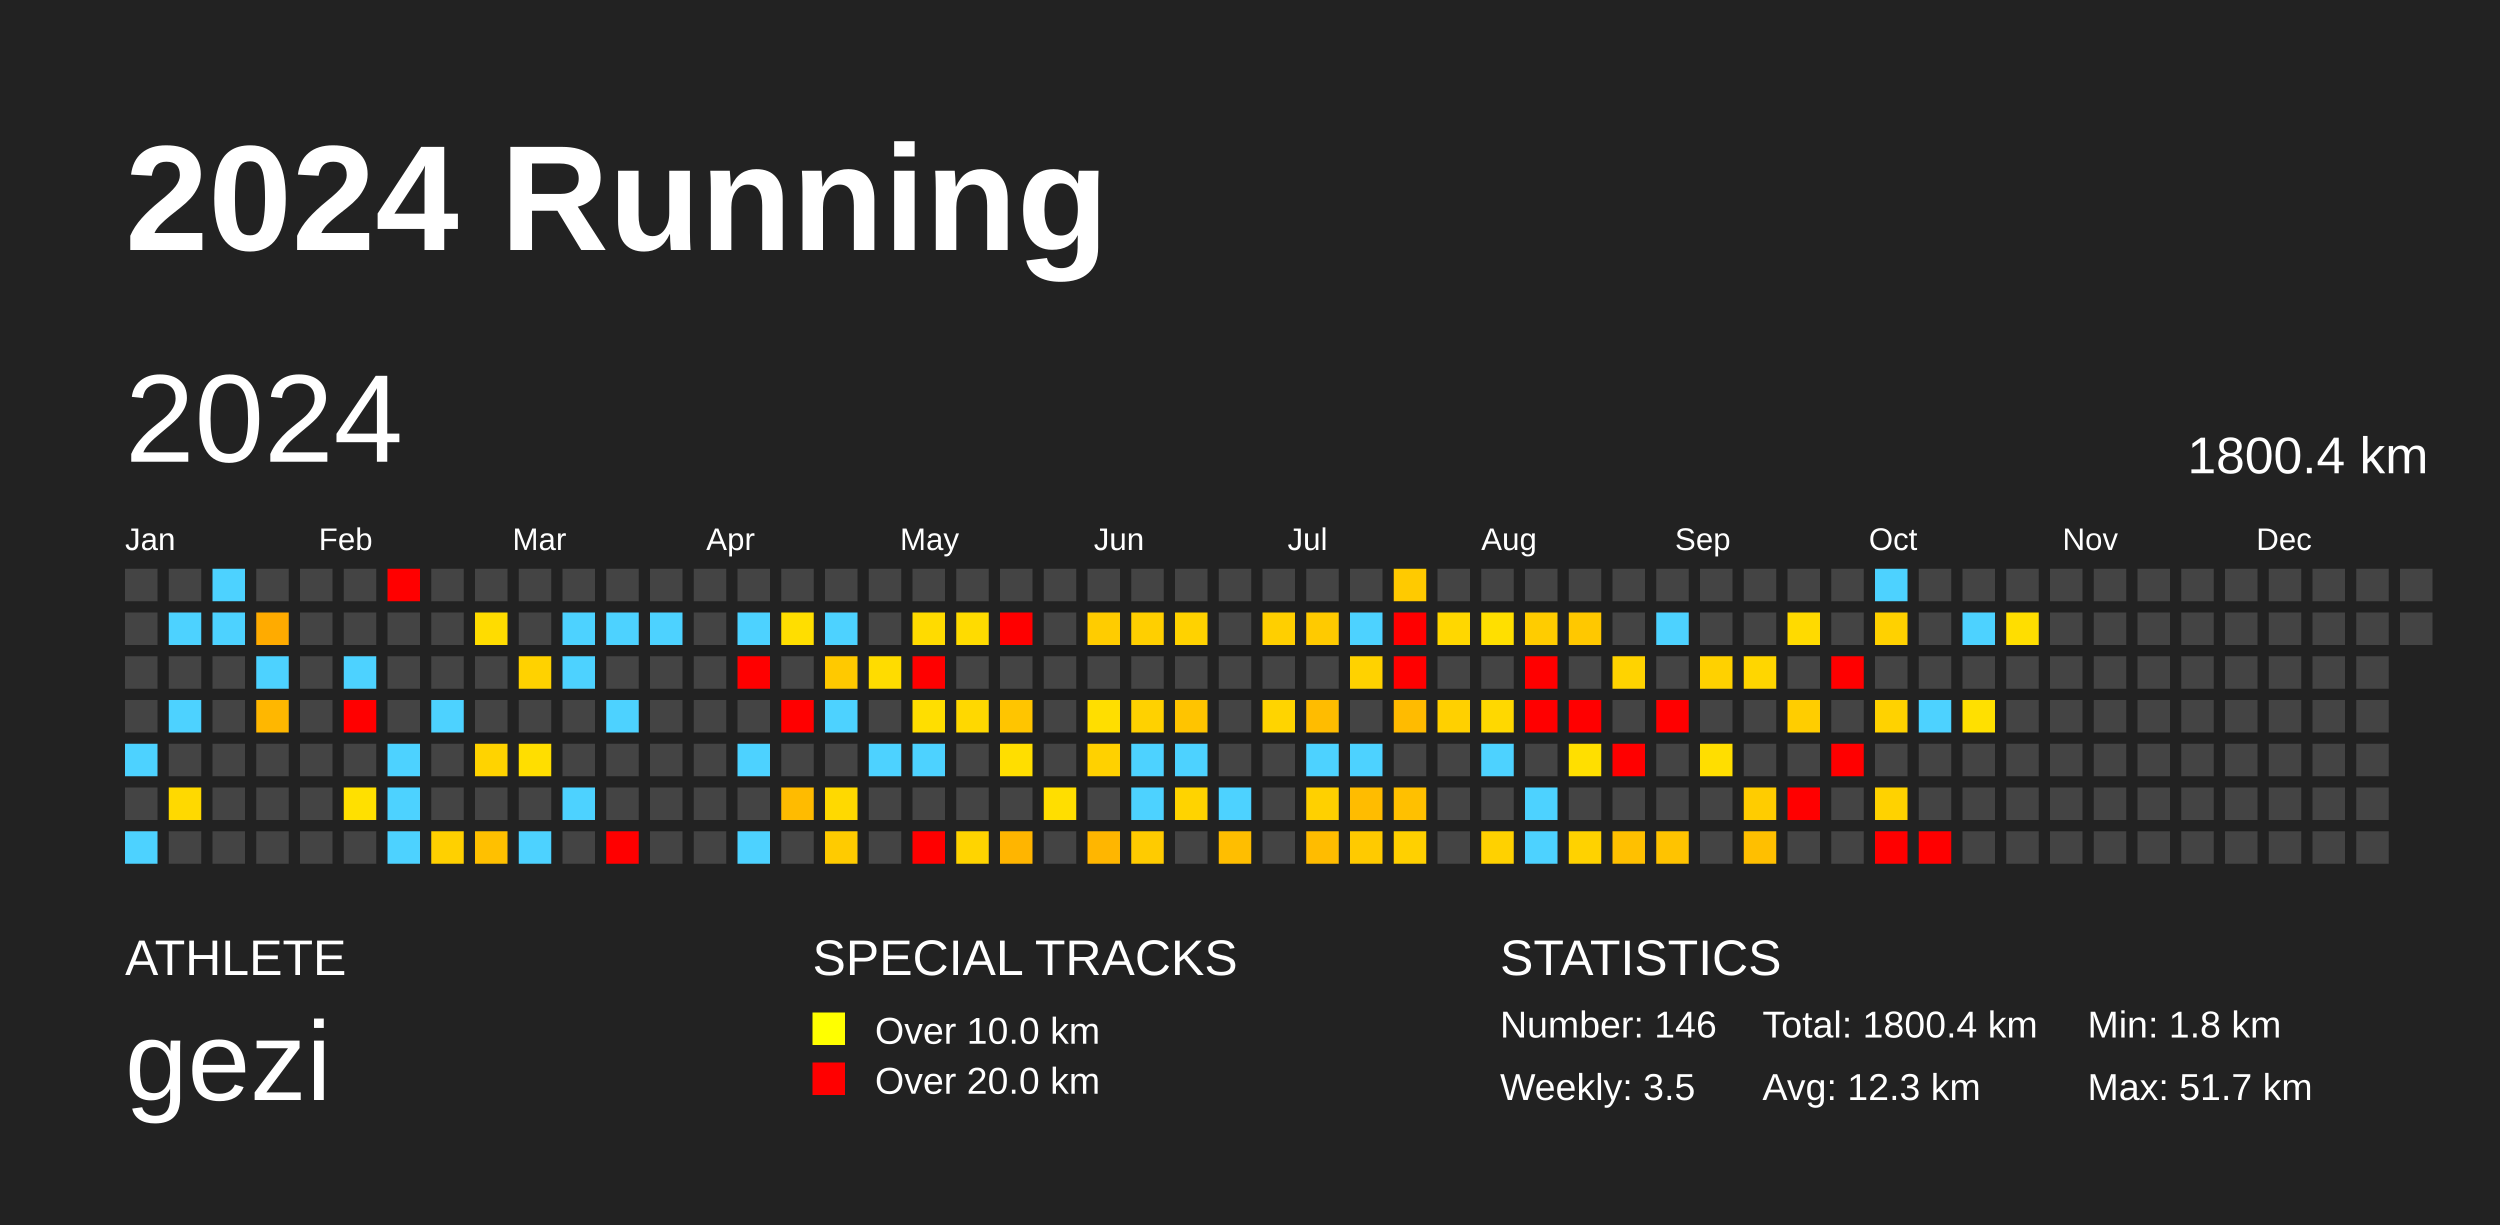
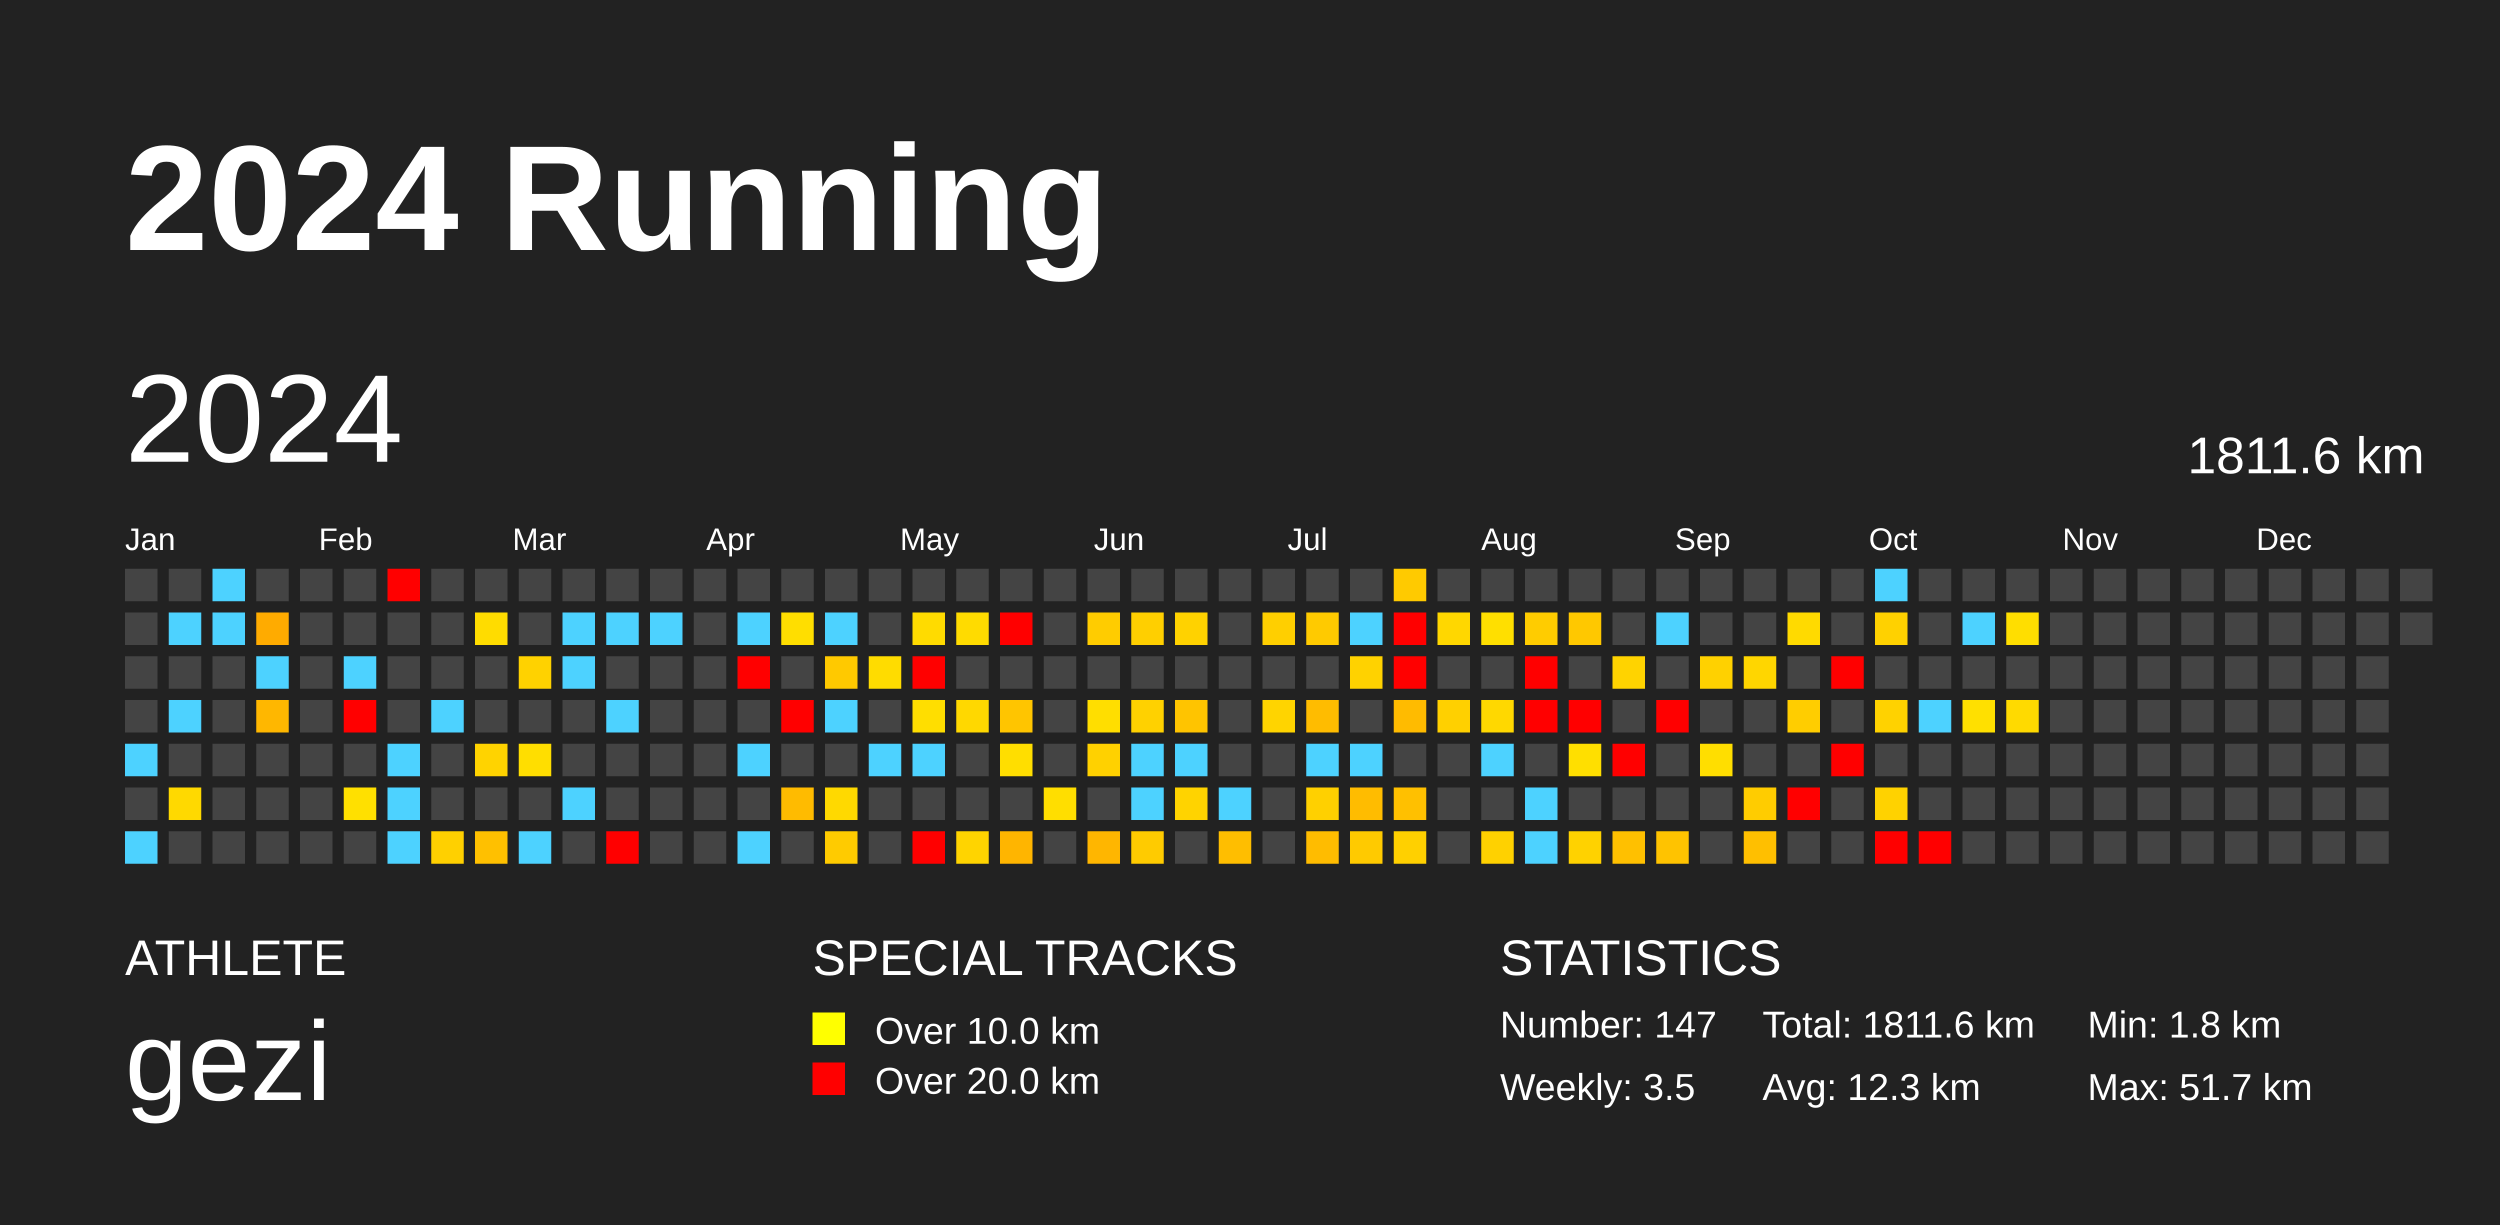
<svg xmlns="http://www.w3.org/2000/svg" baseProfile="full" height="98mm" version="1.1" viewBox="0,0,200,98" width="200mm">
  <defs />
  <rect fill="#222222" height="98" width="200" x="0" y="0" />
  <text fill="#FFFFFF" style="font-size:12px; font-family:Arial; font-weight:bold;" x="10" y="20">2024 Running</text>
  <text fill="#FFFFFF" style="font-size:4px; font-family:Arial" x="10" y="78">ATHLETE</text>
  <text fill="#FFFFFF" style="font-size:9px; font-family:Arial" x="10" y="88">gezi</text>
  <text fill="#FFFFFF" style="font-size:4px; font-family:Arial" x="65" y="78">SPECIAL TRACKS</text>
  <rect fill="yellow" height="2.6" width="2.6" x="65" y="81" />
  <text fill="#FFFFFF" style="font-size:3px; font-family:Arial" x="70" y="83.5">Over 10.0 km</text>
  <rect fill="red" height="2.6" width="2.6" x="65" y="85" />
  <text fill="#FFFFFF" style="font-size:3px; font-family:Arial" x="70" y="87.5">Over 20.0 km</text>
  <text fill="#FFFFFF" style="font-size:4px; font-family:Arial" x="120" y="78">STATISTICS</text>
-   <text fill="#FFFFFF" style="font-size:3px; font-family:Arial" x="120" y="83">Number: 146</text>
+   <text fill="#FFFFFF" style="font-size:3px; font-family:Arial" x="120" y="83">Number: 147</text>
  <text fill="#FFFFFF" style="font-size:3px; font-family:Arial" x="120" y="88">Weekly: 3.5</text>
-   <text fill="#FFFFFF" style="font-size:3px; font-family:Arial" x="141" y="83">Total: 1800.4 km</text>
+   <text fill="#FFFFFF" style="font-size:3px; font-family:Arial" x="141" y="83">Total: 1811.6 km</text>
  <text fill="#FFFFFF" style="font-size:3px; font-family:Arial" x="141" y="88">Avg: 12.3 km</text>
  <text fill="#FFFFFF" style="font-size:3px; font-family:Arial" x="167" y="83">Min: 1.8 km</text>
  <text fill="#FFFFFF" style="font-size:3px; font-family:Arial" x="167" y="88">Max: 51.7 km</text>
  <text dominant-baseline="hanging" fill="#FFFFFF" style="font-size:10.0px; font-family:Arial;" x="10" y="30">2024</text>
-   <text dominant-baseline="hanging" fill="#FFFFFF" style="font-size:4.125px; font-family:Arial;" x="175" y="35">1800.4 km</text>
+   <text dominant-baseline="hanging" fill="#FFFFFF" style="font-size:4.125px; font-family:Arial;" x="175" y="35">1811.6 km</text>
  <text fill="#FFFFFF" style="font-size:2.5px; font-family:Arial" x="10.0" y="44">Jan</text>
  <text fill="#FFFFFF" style="font-size:2.5px; font-family:Arial" x="25.5" y="44">Feb</text>
  <text fill="#FFFFFF" style="font-size:2.5px; font-family:Arial" x="41.0" y="44">Mar</text>
  <text fill="#FFFFFF" style="font-size:2.5px; font-family:Arial" x="56.5" y="44">Apr</text>
  <text fill="#FFFFFF" style="font-size:2.5px; font-family:Arial" x="72.0" y="44">May</text>
  <text fill="#FFFFFF" style="font-size:2.5px; font-family:Arial" x="87.5" y="44">Jun</text>
  <text fill="#FFFFFF" style="font-size:2.5px; font-family:Arial" x="103.0" y="44">Jul</text>
  <text fill="#FFFFFF" style="font-size:2.5px; font-family:Arial" x="118.5" y="44">Aug</text>
  <text fill="#FFFFFF" style="font-size:2.5px; font-family:Arial" x="134.0" y="44">Sep</text>
  <text fill="#FFFFFF" style="font-size:2.5px; font-family:Arial" x="149.5" y="44">Oct</text>
  <text fill="#FFFFFF" style="font-size:2.5px; font-family:Arial" x="165.0" y="44">Nov</text>
  <text fill="#FFFFFF" style="font-size:2.5px; font-family:Arial" x="180.5" y="44">Dec</text>
  <rect fill="#444444" height="2.6" width="2.6" x="10.0" y="45.5" />
  <rect fill="#444444" height="2.6" width="2.6" x="10.0" y="49.0" />
  <rect fill="#444444" height="2.6" width="2.6" x="10.0" y="52.5" />
  <rect fill="#444444" height="2.6" width="2.6" x="10.0" y="56.0" />
  <rect fill="#4dd2ff" height="2.6" width="2.6" x="10.0" y="59.5" />
  <rect fill="#444444" height="2.6" width="2.6" x="10.0" y="63.0" />
  <rect fill="#4dd2ff" height="2.6" width="2.6" x="10.0" y="66.5" />
  <rect fill="#444444" height="2.6" width="2.6" x="13.5" y="45.5" />
  <rect fill="#4dd2ff" height="2.6" width="2.6" x="13.5" y="49.0" />
  <rect fill="#444444" height="2.6" width="2.6" x="13.5" y="52.5" />
  <rect fill="#4dd2ff" height="2.6" width="2.6" x="13.5" y="56.0" />
  <rect fill="#444444" height="2.6" width="2.6" x="13.5" y="59.5" />
  <rect fill="#ffd900" height="2.6" width="2.6" x="13.5" y="63.0" />
  <rect fill="#444444" height="2.6" width="2.6" x="13.5" y="66.5" />
  <rect fill="#4dd2ff" height="2.6" width="2.6" x="17.0" y="45.5" />
  <rect fill="#4dd2ff" height="2.6" width="2.6" x="17.0" y="49.0" />
  <rect fill="#444444" height="2.6" width="2.6" x="17.0" y="52.5" />
  <rect fill="#444444" height="2.6" width="2.6" x="17.0" y="56.0" />
  <rect fill="#444444" height="2.6" width="2.6" x="17.0" y="59.5" />
  <rect fill="#444444" height="2.6" width="2.6" x="17.0" y="63.0" />
  <rect fill="#444444" height="2.6" width="2.6" x="17.0" y="66.5" />
  <rect fill="#444444" height="2.6" width="2.6" x="20.5" y="45.5" />
  <rect fill="#ffab00" height="2.6" width="2.6" x="20.5" y="49.0" />
  <rect fill="#4dd2ff" height="2.6" width="2.6" x="20.5" y="52.5" />
  <rect fill="#ffb700" height="2.6" width="2.6" x="20.5" y="56.0" />
  <rect fill="#444444" height="2.6" width="2.6" x="20.5" y="59.5" />
  <rect fill="#444444" height="2.6" width="2.6" x="20.5" y="63.0" />
  <rect fill="#444444" height="2.6" width="2.6" x="20.5" y="66.5" />
  <rect fill="#444444" height="2.6" width="2.6" x="24.0" y="45.5" />
  <rect fill="#444444" height="2.6" width="2.6" x="24.0" y="49.0" />
  <rect fill="#444444" height="2.6" width="2.6" x="24.0" y="52.5" />
  <rect fill="#444444" height="2.6" width="2.6" x="24.0" y="56.0" />
  <rect fill="#444444" height="2.6" width="2.6" x="24.0" y="59.5" />
  <rect fill="#444444" height="2.6" width="2.6" x="24.0" y="63.0" />
  <rect fill="#444444" height="2.6" width="2.6" x="24.0" y="66.5" />
  <rect fill="#444444" height="2.6" width="2.6" x="27.5" y="45.5" />
  <rect fill="#444444" height="2.6" width="2.6" x="27.5" y="49.0" />
  <rect fill="#4dd2ff" height="2.6" width="2.6" x="27.5" y="52.5" />
  <rect fill="red" height="2.6" width="2.6" x="27.5" y="56.0" />
  <rect fill="#444444" height="2.6" width="2.6" x="27.5" y="59.5" />
  <rect fill="#ffe000" height="2.6" width="2.6" x="27.5" y="63.0" />
  <rect fill="#444444" height="2.6" width="2.6" x="27.5" y="66.5" />
  <rect fill="red" height="2.6" width="2.6" x="31.0" y="45.5" />
  <rect fill="#444444" height="2.6" width="2.6" x="31.0" y="49.0" />
  <rect fill="#444444" height="2.6" width="2.6" x="31.0" y="52.5" />
  <rect fill="#444444" height="2.6" width="2.6" x="31.0" y="56.0" />
  <rect fill="#4dd2ff" height="2.6" width="2.6" x="31.0" y="59.5" />
  <rect fill="#4dd2ff" height="2.6" width="2.6" x="31.0" y="63.0" />
  <rect fill="#4dd2ff" height="2.6" width="2.6" x="31.0" y="66.5" />
  <rect fill="#444444" height="2.6" width="2.6" x="34.5" y="45.5" />
  <rect fill="#444444" height="2.6" width="2.6" x="34.5" y="49.0" />
  <rect fill="#444444" height="2.6" width="2.6" x="34.5" y="52.5" />
  <rect fill="#4dd2ff" height="2.6" width="2.6" x="34.5" y="56.0" />
  <rect fill="#444444" height="2.6" width="2.6" x="34.5" y="59.5" />
  <rect fill="#444444" height="2.6" width="2.6" x="34.5" y="63.0" />
  <rect fill="#ffd000" height="2.6" width="2.6" x="34.5" y="66.5" />
  <rect fill="#444444" height="2.6" width="2.6" x="38.0" y="45.5" />
  <rect fill="#ffdc00" height="2.6" width="2.6" x="38.0" y="49.0" />
  <rect fill="#444444" height="2.6" width="2.6" x="38.0" y="52.5" />
  <rect fill="#444444" height="2.6" width="2.6" x="38.0" y="56.0" />
  <rect fill="#ffd300" height="2.6" width="2.6" x="38.0" y="59.5" />
  <rect fill="#444444" height="2.6" width="2.6" x="38.0" y="63.0" />
  <rect fill="#ffc000" height="2.6" width="2.6" x="38.0" y="66.5" />
  <rect fill="#444444" height="2.6" width="2.6" x="41.5" y="45.5" />
  <rect fill="#444444" height="2.6" width="2.6" x="41.5" y="49.0" />
  <rect fill="#ffd200" height="2.6" width="2.6" x="41.5" y="52.5" />
  <rect fill="#444444" height="2.6" width="2.6" x="41.5" y="56.0" />
  <rect fill="#ffde00" height="2.6" width="2.6" x="41.5" y="59.5" />
  <rect fill="#444444" height="2.6" width="2.6" x="41.5" y="63.0" />
  <rect fill="#4dd2ff" height="2.6" width="2.6" x="41.5" y="66.5" />
  <rect fill="#444444" height="2.6" width="2.6" x="45.0" y="45.5" />
  <rect fill="#4dd2ff" height="2.6" width="2.6" x="45.0" y="49.0" />
  <rect fill="#4dd2ff" height="2.6" width="2.6" x="45.0" y="52.5" />
  <rect fill="#444444" height="2.6" width="2.6" x="45.0" y="56.0" />
  <rect fill="#444444" height="2.6" width="2.6" x="45.0" y="59.5" />
  <rect fill="#4dd2ff" height="2.6" width="2.6" x="45.0" y="63.0" />
  <rect fill="#444444" height="2.6" width="2.6" x="45.0" y="66.5" />
  <rect fill="#444444" height="2.6" width="2.6" x="48.5" y="45.5" />
  <rect fill="#4dd2ff" height="2.6" width="2.6" x="48.5" y="49.0" />
  <rect fill="#444444" height="2.6" width="2.6" x="48.5" y="52.5" />
  <rect fill="#4dd2ff" height="2.6" width="2.6" x="48.5" y="56.0" />
  <rect fill="#444444" height="2.6" width="2.6" x="48.5" y="59.5" />
  <rect fill="#444444" height="2.6" width="2.6" x="48.5" y="63.0" />
  <rect fill="red" height="2.6" width="2.6" x="48.5" y="66.5" />
  <rect fill="#444444" height="2.6" width="2.6" x="52.0" y="45.5" />
  <rect fill="#4dd2ff" height="2.6" width="2.6" x="52.0" y="49.0" />
  <rect fill="#444444" height="2.6" width="2.6" x="52.0" y="52.5" />
  <rect fill="#444444" height="2.6" width="2.6" x="52.0" y="56.0" />
  <rect fill="#444444" height="2.6" width="2.6" x="52.0" y="59.5" />
  <rect fill="#444444" height="2.6" width="2.6" x="52.0" y="63.0" />
  <rect fill="#444444" height="2.6" width="2.6" x="52.0" y="66.5" />
  <rect fill="#444444" height="2.6" width="2.6" x="55.5" y="45.5" />
  <rect fill="#444444" height="2.6" width="2.6" x="55.5" y="49.0" />
  <rect fill="#444444" height="2.6" width="2.6" x="55.5" y="52.5" />
  <rect fill="#444444" height="2.6" width="2.6" x="55.5" y="56.0" />
  <rect fill="#444444" height="2.6" width="2.6" x="55.5" y="59.5" />
  <rect fill="#444444" height="2.6" width="2.6" x="55.5" y="63.0" />
  <rect fill="#444444" height="2.6" width="2.6" x="55.5" y="66.5" />
  <rect fill="#444444" height="2.6" width="2.6" x="59.0" y="45.5" />
  <rect fill="#4dd2ff" height="2.6" width="2.6" x="59.0" y="49.0" />
  <rect fill="red" height="2.6" width="2.6" x="59.0" y="52.5" />
  <rect fill="#444444" height="2.6" width="2.6" x="59.0" y="56.0" />
  <rect fill="#4dd2ff" height="2.6" width="2.6" x="59.0" y="59.5" />
  <rect fill="#444444" height="2.6" width="2.6" x="59.0" y="63.0" />
  <rect fill="#4dd2ff" height="2.6" width="2.6" x="59.0" y="66.5" />
  <rect fill="#444444" height="2.6" width="2.6" x="62.5" y="45.5" />
  <rect fill="#ffde00" height="2.6" width="2.6" x="62.5" y="49.0" />
  <rect fill="#444444" height="2.6" width="2.6" x="62.5" y="52.5" />
  <rect fill="red" height="2.6" width="2.6" x="62.5" y="56.0" />
  <rect fill="#444444" height="2.6" width="2.6" x="62.5" y="59.5" />
  <rect fill="#ffbb00" height="2.6" width="2.6" x="62.5" y="63.0" />
  <rect fill="#444444" height="2.6" width="2.6" x="62.5" y="66.5" />
  <rect fill="#444444" height="2.6" width="2.6" x="66.0" y="45.5" />
  <rect fill="#4dd2ff" height="2.6" width="2.6" x="66.0" y="49.0" />
  <rect fill="#ffc900" height="2.6" width="2.6" x="66.0" y="52.5" />
  <rect fill="#4dd2ff" height="2.6" width="2.6" x="66.0" y="56.0" />
  <rect fill="#444444" height="2.6" width="2.6" x="66.0" y="59.5" />
  <rect fill="#ffd900" height="2.6" width="2.6" x="66.0" y="63.0" />
  <rect fill="#ffcb00" height="2.6" width="2.6" x="66.0" y="66.5" />
  <rect fill="#444444" height="2.6" width="2.6" x="69.5" y="45.5" />
  <rect fill="#444444" height="2.6" width="2.6" x="69.5" y="49.0" />
  <rect fill="#ffdc00" height="2.6" width="2.6" x="69.5" y="52.5" />
  <rect fill="#444444" height="2.6" width="2.6" x="69.5" y="56.0" />
  <rect fill="#4dd2ff" height="2.6" width="2.6" x="69.5" y="59.5" />
  <rect fill="#444444" height="2.6" width="2.6" x="69.5" y="63.0" />
  <rect fill="#444444" height="2.6" width="2.6" x="69.5" y="66.5" />
  <rect fill="#444444" height="2.6" width="2.6" x="73.0" y="45.5" />
  <rect fill="#ffdb00" height="2.6" width="2.6" x="73.0" y="49.0" />
  <rect fill="red" height="2.6" width="2.6" x="73.0" y="52.5" />
  <rect fill="#ffde00" height="2.6" width="2.6" x="73.0" y="56.0" />
  <rect fill="#4dd2ff" height="2.6" width="2.6" x="73.0" y="59.5" />
  <rect fill="#444444" height="2.6" width="2.6" x="73.0" y="63.0" />
  <rect fill="red" height="2.6" width="2.6" x="73.0" y="66.5" />
  <rect fill="#444444" height="2.6" width="2.6" x="76.5" y="45.5" />
  <rect fill="#ffdb00" height="2.6" width="2.6" x="76.5" y="49.0" />
  <rect fill="#444444" height="2.6" width="2.6" x="76.5" y="52.5" />
  <rect fill="#ffd800" height="2.6" width="2.6" x="76.5" y="56.0" />
  <rect fill="#444444" height="2.6" width="2.6" x="76.5" y="59.5" />
  <rect fill="#444444" height="2.6" width="2.6" x="76.5" y="63.0" />
  <rect fill="#ffd400" height="2.6" width="2.6" x="76.5" y="66.5" />
  <rect fill="#444444" height="2.6" width="2.6" x="80.0" y="45.5" />
  <rect fill="red" height="2.6" width="2.6" x="80.0" y="49.0" />
  <rect fill="#444444" height="2.6" width="2.6" x="80.0" y="52.5" />
  <rect fill="#ffc500" height="2.6" width="2.6" x="80.0" y="56.0" />
  <rect fill="#ffde00" height="2.6" width="2.6" x="80.0" y="59.5" />
  <rect fill="#444444" height="2.6" width="2.6" x="80.0" y="63.0" />
  <rect fill="#ffb500" height="2.6" width="2.6" x="80.0" y="66.5" />
  <rect fill="#444444" height="2.6" width="2.6" x="83.5" y="45.5" />
  <rect fill="#444444" height="2.6" width="2.6" x="83.5" y="49.0" />
  <rect fill="#444444" height="2.6" width="2.6" x="83.5" y="52.5" />
  <rect fill="#444444" height="2.6" width="2.6" x="83.5" y="56.0" />
  <rect fill="#444444" height="2.6" width="2.6" x="83.5" y="59.5" />
  <rect fill="#ffde00" height="2.6" width="2.6" x="83.5" y="63.0" />
  <rect fill="#444444" height="2.6" width="2.6" x="83.5" y="66.5" />
  <rect fill="#444444" height="2.6" width="2.6" x="87.0" y="45.5" />
  <rect fill="#ffcc00" height="2.6" width="2.6" x="87.0" y="49.0" />
  <rect fill="#444444" height="2.6" width="2.6" x="87.0" y="52.5" />
  <rect fill="#ffde00" height="2.6" width="2.6" x="87.0" y="56.0" />
  <rect fill="#ffd100" height="2.6" width="2.6" x="87.0" y="59.5" />
  <rect fill="#444444" height="2.6" width="2.6" x="87.0" y="63.0" />
  <rect fill="#ffb600" height="2.6" width="2.6" x="87.0" y="66.5" />
  <rect fill="#444444" height="2.6" width="2.6" x="90.5" y="45.5" />
  <rect fill="#ffcf00" height="2.6" width="2.6" x="90.5" y="49.0" />
  <rect fill="#444444" height="2.6" width="2.6" x="90.5" y="52.5" />
  <rect fill="#ffd100" height="2.6" width="2.6" x="90.5" y="56.0" />
  <rect fill="#4dd2ff" height="2.6" width="2.6" x="90.5" y="59.5" />
  <rect fill="#4dd2ff" height="2.6" width="2.6" x="90.5" y="63.0" />
  <rect fill="#ffcb00" height="2.6" width="2.6" x="90.5" y="66.5" />
  <rect fill="#444444" height="2.6" width="2.6" x="94.0" y="45.5" />
  <rect fill="#ffd200" height="2.6" width="2.6" x="94.0" y="49.0" />
  <rect fill="#444444" height="2.6" width="2.6" x="94.0" y="52.5" />
  <rect fill="#ffc400" height="2.6" width="2.6" x="94.0" y="56.0" />
  <rect fill="#4dd2ff" height="2.6" width="2.6" x="94.0" y="59.5" />
  <rect fill="#ffd300" height="2.6" width="2.6" x="94.0" y="63.0" />
  <rect fill="#444444" height="2.6" width="2.6" x="94.0" y="66.5" />
  <rect fill="#444444" height="2.6" width="2.6" x="97.5" y="45.5" />
  <rect fill="#444444" height="2.6" width="2.6" x="97.5" y="49.0" />
  <rect fill="#444444" height="2.6" width="2.6" x="97.5" y="52.5" />
  <rect fill="#444444" height="2.6" width="2.6" x="97.5" y="56.0" />
  <rect fill="#444444" height="2.6" width="2.6" x="97.5" y="59.5" />
  <rect fill="#4dd2ff" height="2.6" width="2.6" x="97.5" y="63.0" />
  <rect fill="#ffbe00" height="2.6" width="2.6" x="97.5" y="66.5" />
  <rect fill="#444444" height="2.6" width="2.6" x="101.0" y="45.5" />
  <rect fill="#ffcf00" height="2.6" width="2.6" x="101.0" y="49.0" />
  <rect fill="#444444" height="2.6" width="2.6" x="101.0" y="52.5" />
  <rect fill="#ffd400" height="2.6" width="2.6" x="101.0" y="56.0" />
  <rect fill="#444444" height="2.6" width="2.6" x="101.0" y="59.5" />
  <rect fill="#444444" height="2.6" width="2.6" x="101.0" y="63.0" />
  <rect fill="#444444" height="2.6" width="2.6" x="101.0" y="66.5" />
  <rect fill="#444444" height="2.6" width="2.6" x="104.5" y="45.5" />
  <rect fill="#ffca00" height="2.6" width="2.6" x="104.5" y="49.0" />
  <rect fill="#444444" height="2.6" width="2.6" x="104.5" y="52.5" />
  <rect fill="#ffbc00" height="2.6" width="2.6" x="104.5" y="56.0" />
  <rect fill="#4dd2ff" height="2.6" width="2.6" x="104.5" y="59.5" />
  <rect fill="#ffd000" height="2.6" width="2.6" x="104.5" y="63.0" />
  <rect fill="#ffbc00" height="2.6" width="2.6" x="104.5" y="66.5" />
  <rect fill="#444444" height="2.6" width="2.6" x="108.0" y="45.5" />
  <rect fill="#4dd2ff" height="2.6" width="2.6" x="108.0" y="49.0" />
  <rect fill="#ffd200" height="2.6" width="2.6" x="108.0" y="52.5" />
  <rect fill="#444444" height="2.6" width="2.6" x="108.0" y="56.0" />
  <rect fill="#4dd2ff" height="2.6" width="2.6" x="108.0" y="59.5" />
  <rect fill="#ffbc00" height="2.6" width="2.6" x="108.0" y="63.0" />
  <rect fill="#ffca00" height="2.6" width="2.6" x="108.0" y="66.5" />
  <rect fill="#ffca00" height="2.6" width="2.6" x="111.5" y="45.5" />
  <rect fill="red" height="2.6" width="2.6" x="111.5" y="49.0" />
  <rect fill="red" height="2.6" width="2.6" x="111.5" y="52.5" />
  <rect fill="#ffbb00" height="2.6" width="2.6" x="111.5" y="56.0" />
  <rect fill="#444444" height="2.6" width="2.6" x="111.5" y="59.5" />
  <rect fill="#ffc000" height="2.6" width="2.6" x="111.5" y="63.0" />
  <rect fill="#ffd000" height="2.6" width="2.6" x="111.5" y="66.5" />
  <rect fill="#444444" height="2.6" width="2.6" x="115.0" y="45.5" />
  <rect fill="#ffd700" height="2.6" width="2.6" x="115.0" y="49.0" />
  <rect fill="#444444" height="2.6" width="2.6" x="115.0" y="52.5" />
  <rect fill="#ffd000" height="2.6" width="2.6" x="115.0" y="56.0" />
  <rect fill="#444444" height="2.6" width="2.6" x="115.0" y="59.5" />
  <rect fill="#444444" height="2.6" width="2.6" x="115.0" y="63.0" />
  <rect fill="#444444" height="2.6" width="2.6" x="115.0" y="66.5" />
  <rect fill="#444444" height="2.6" width="2.6" x="118.5" y="45.5" />
  <rect fill="#ffdf00" height="2.6" width="2.6" x="118.5" y="49.0" />
  <rect fill="#444444" height="2.6" width="2.6" x="118.5" y="52.5" />
  <rect fill="#ffd800" height="2.6" width="2.6" x="118.5" y="56.0" />
  <rect fill="#4dd2ff" height="2.6" width="2.6" x="118.5" y="59.5" />
  <rect fill="#444444" height="2.6" width="2.6" x="118.5" y="63.0" />
  <rect fill="#ffd100" height="2.6" width="2.6" x="118.5" y="66.5" />
  <rect fill="#444444" height="2.6" width="2.6" x="122.0" y="45.5" />
  <rect fill="#ffcc00" height="2.6" width="2.6" x="122.0" y="49.0" />
  <rect fill="red" height="2.6" width="2.6" x="122.0" y="52.5" />
  <rect fill="red" height="2.6" width="2.6" x="122.0" y="56.0" />
  <rect fill="#444444" height="2.6" width="2.6" x="122.0" y="59.5" />
  <rect fill="#4dd2ff" height="2.6" width="2.6" x="122.0" y="63.0" />
  <rect fill="#4dd2ff" height="2.6" width="2.6" x="122.0" y="66.5" />
  <rect fill="#444444" height="2.6" width="2.6" x="125.5" y="45.5" />
  <rect fill="#ffc800" height="2.6" width="2.6" x="125.5" y="49.0" />
  <rect fill="#444444" height="2.6" width="2.6" x="125.5" y="52.5" />
  <rect fill="red" height="2.6" width="2.6" x="125.5" y="56.0" />
  <rect fill="#ffdf00" height="2.6" width="2.6" x="125.5" y="59.5" />
  <rect fill="#444444" height="2.6" width="2.6" x="125.5" y="63.0" />
  <rect fill="#ffd200" height="2.6" width="2.6" x="125.5" y="66.5" />
  <rect fill="#444444" height="2.6" width="2.6" x="129.0" y="45.5" />
  <rect fill="#444444" height="2.6" width="2.6" x="129.0" y="49.0" />
  <rect fill="#ffd300" height="2.6" width="2.6" x="129.0" y="52.5" />
  <rect fill="#444444" height="2.6" width="2.6" x="129.0" y="56.0" />
  <rect fill="red" height="2.6" width="2.6" x="129.0" y="59.5" />
  <rect fill="#444444" height="2.6" width="2.6" x="129.0" y="63.0" />
  <rect fill="#ffc000" height="2.6" width="2.6" x="129.0" y="66.5" />
  <rect fill="#444444" height="2.6" width="2.6" x="132.5" y="45.5" />
  <rect fill="#4dd2ff" height="2.6" width="2.6" x="132.5" y="49.0" />
  <rect fill="#444444" height="2.6" width="2.6" x="132.5" y="52.5" />
  <rect fill="red" height="2.6" width="2.6" x="132.5" y="56.0" />
  <rect fill="#444444" height="2.6" width="2.6" x="132.5" y="59.5" />
  <rect fill="#444444" height="2.6" width="2.6" x="132.5" y="63.0" />
  <rect fill="#ffc300" height="2.6" width="2.6" x="132.5" y="66.5" />
  <rect fill="#444444" height="2.6" width="2.6" x="136.0" y="45.5" />
  <rect fill="#444444" height="2.6" width="2.6" x="136.0" y="49.0" />
  <rect fill="#ffd100" height="2.6" width="2.6" x="136.0" y="52.5" />
  <rect fill="#444444" height="2.6" width="2.6" x="136.0" y="56.0" />
  <rect fill="#ffde00" height="2.6" width="2.6" x="136.0" y="59.5" />
  <rect fill="#444444" height="2.6" width="2.6" x="136.0" y="63.0" />
  <rect fill="#444444" height="2.6" width="2.6" x="136.0" y="66.5" />
  <rect fill="#444444" height="2.6" width="2.6" x="139.5" y="45.5" />
  <rect fill="#444444" height="2.6" width="2.6" x="139.5" y="49.0" />
  <rect fill="#ffd600" height="2.6" width="2.6" x="139.5" y="52.5" />
  <rect fill="#444444" height="2.6" width="2.6" x="139.5" y="56.0" />
  <rect fill="#444444" height="2.6" width="2.6" x="139.5" y="59.5" />
  <rect fill="#ffcc00" height="2.6" width="2.6" x="139.5" y="63.0" />
  <rect fill="#ffbf00" height="2.6" width="2.6" x="139.5" y="66.5" />
  <rect fill="#444444" height="2.6" width="2.6" x="143.0" y="45.5" />
  <rect fill="#ffda00" height="2.6" width="2.6" x="143.0" y="49.0" />
  <rect fill="#444444" height="2.6" width="2.6" x="143.0" y="52.5" />
  <rect fill="#ffcd00" height="2.6" width="2.6" x="143.0" y="56.0" />
  <rect fill="#444444" height="2.6" width="2.6" x="143.0" y="59.5" />
  <rect fill="red" height="2.6" width="2.6" x="143.0" y="63.0" />
  <rect fill="#444444" height="2.6" width="2.6" x="143.0" y="66.5" />
  <rect fill="#444444" height="2.6" width="2.6" x="146.5" y="45.5" />
  <rect fill="#444444" height="2.6" width="2.6" x="146.5" y="49.0" />
  <rect fill="red" height="2.6" width="2.6" x="146.5" y="52.5" />
  <rect fill="#444444" height="2.6" width="2.6" x="146.5" y="56.0" />
  <rect fill="red" height="2.6" width="2.6" x="146.5" y="59.5" />
  <rect fill="#444444" height="2.6" width="2.6" x="146.5" y="63.0" />
  <rect fill="#444444" height="2.6" width="2.6" x="146.5" y="66.5" />
  <rect fill="#4dd2ff" height="2.6" width="2.6" x="150.0" y="45.5" />
  <rect fill="#ffd100" height="2.6" width="2.6" x="150.0" y="49.0" />
  <rect fill="#444444" height="2.6" width="2.6" x="150.0" y="52.5" />
  <rect fill="#ffd200" height="2.6" width="2.6" x="150.0" y="56.0" />
  <rect fill="#444444" height="2.6" width="2.6" x="150.0" y="59.5" />
  <rect fill="#ffd200" height="2.6" width="2.6" x="150.0" y="63.0" />
  <rect fill="red" height="2.6" width="2.6" x="150.0" y="66.5" />
  <rect fill="#444444" height="2.6" width="2.6" x="153.5" y="45.5" />
  <rect fill="#444444" height="2.6" width="2.6" x="153.5" y="49.0" />
  <rect fill="#444444" height="2.6" width="2.6" x="153.5" y="52.5" />
  <rect fill="#4dd2ff" height="2.6" width="2.6" x="153.5" y="56.0" />
  <rect fill="#444444" height="2.6" width="2.6" x="153.5" y="59.5" />
  <rect fill="#444444" height="2.6" width="2.6" x="153.5" y="63.0" />
  <rect fill="red" height="2.6" width="2.6" x="153.5" y="66.5" />
  <rect fill="#444444" height="2.6" width="2.6" x="157.0" y="45.5" />
  <rect fill="#4dd2ff" height="2.6" width="2.6" x="157.0" y="49.0" />
  <rect fill="#444444" height="2.6" width="2.6" x="157.0" y="52.5" />
  <rect fill="#ffe000" height="2.6" width="2.6" x="157.0" y="56.0" />
  <rect fill="#444444" height="2.6" width="2.6" x="157.0" y="59.5" />
  <rect fill="#444444" height="2.6" width="2.6" x="157.0" y="63.0" />
  <rect fill="#444444" height="2.6" width="2.6" x="157.0" y="66.5" />
  <rect fill="#444444" height="2.6" width="2.6" x="160.5" y="45.5" />
  <rect fill="#ffde00" height="2.6" width="2.6" x="160.5" y="49.0" />
  <rect fill="#444444" height="2.6" width="2.6" x="160.5" y="52.5" />
-   <rect fill="#444444" height="2.6" width="2.6" x="160.5" y="56.0" />
+   <rect fill="#ffda00" height="2.6" width="2.6" x="160.5" y="56.0" />
  <rect fill="#444444" height="2.6" width="2.6" x="160.5" y="59.5" />
  <rect fill="#444444" height="2.6" width="2.6" x="160.5" y="63.0" />
  <rect fill="#444444" height="2.6" width="2.6" x="160.5" y="66.5" />
  <rect fill="#444444" height="2.6" width="2.6" x="164.0" y="45.5" />
  <rect fill="#444444" height="2.6" width="2.6" x="164.0" y="49.0" />
  <rect fill="#444444" height="2.6" width="2.6" x="164.0" y="52.5" />
  <rect fill="#444444" height="2.6" width="2.6" x="164.0" y="56.0" />
  <rect fill="#444444" height="2.6" width="2.6" x="164.0" y="59.5" />
  <rect fill="#444444" height="2.6" width="2.6" x="164.0" y="63.0" />
  <rect fill="#444444" height="2.6" width="2.6" x="164.0" y="66.5" />
  <rect fill="#444444" height="2.6" width="2.6" x="167.5" y="45.5" />
  <rect fill="#444444" height="2.6" width="2.6" x="167.5" y="49.0" />
  <rect fill="#444444" height="2.6" width="2.6" x="167.5" y="52.5" />
  <rect fill="#444444" height="2.6" width="2.6" x="167.5" y="56.0" />
  <rect fill="#444444" height="2.6" width="2.6" x="167.5" y="59.5" />
  <rect fill="#444444" height="2.6" width="2.6" x="167.5" y="63.0" />
  <rect fill="#444444" height="2.6" width="2.6" x="167.5" y="66.5" />
  <rect fill="#444444" height="2.6" width="2.6" x="171.0" y="45.5" />
  <rect fill="#444444" height="2.6" width="2.6" x="171.0" y="49.0" />
  <rect fill="#444444" height="2.6" width="2.6" x="171.0" y="52.5" />
  <rect fill="#444444" height="2.6" width="2.6" x="171.0" y="56.0" />
  <rect fill="#444444" height="2.6" width="2.6" x="171.0" y="59.5" />
  <rect fill="#444444" height="2.6" width="2.6" x="171.0" y="63.0" />
  <rect fill="#444444" height="2.6" width="2.6" x="171.0" y="66.5" />
  <rect fill="#444444" height="2.6" width="2.6" x="174.5" y="45.5" />
  <rect fill="#444444" height="2.6" width="2.6" x="174.5" y="49.0" />
  <rect fill="#444444" height="2.6" width="2.6" x="174.5" y="52.5" />
  <rect fill="#444444" height="2.6" width="2.6" x="174.5" y="56.0" />
  <rect fill="#444444" height="2.6" width="2.6" x="174.5" y="59.5" />
  <rect fill="#444444" height="2.6" width="2.6" x="174.5" y="63.0" />
  <rect fill="#444444" height="2.6" width="2.6" x="174.5" y="66.5" />
  <rect fill="#444444" height="2.6" width="2.6" x="178.0" y="45.5" />
  <rect fill="#444444" height="2.6" width="2.6" x="178.0" y="49.0" />
  <rect fill="#444444" height="2.6" width="2.6" x="178.0" y="52.5" />
  <rect fill="#444444" height="2.6" width="2.6" x="178.0" y="56.0" />
  <rect fill="#444444" height="2.6" width="2.6" x="178.0" y="59.5" />
  <rect fill="#444444" height="2.6" width="2.6" x="178.0" y="63.0" />
  <rect fill="#444444" height="2.6" width="2.6" x="178.0" y="66.5" />
  <rect fill="#444444" height="2.6" width="2.6" x="181.5" y="45.5" />
  <rect fill="#444444" height="2.6" width="2.6" x="181.5" y="49.0" />
  <rect fill="#444444" height="2.6" width="2.6" x="181.5" y="52.5" />
  <rect fill="#444444" height="2.6" width="2.6" x="181.5" y="56.0" />
  <rect fill="#444444" height="2.6" width="2.6" x="181.5" y="59.5" />
  <rect fill="#444444" height="2.6" width="2.6" x="181.5" y="63.0" />
  <rect fill="#444444" height="2.6" width="2.6" x="181.5" y="66.5" />
  <rect fill="#444444" height="2.6" width="2.6" x="185.0" y="45.5" />
  <rect fill="#444444" height="2.6" width="2.6" x="185.0" y="49.0" />
  <rect fill="#444444" height="2.6" width="2.6" x="185.0" y="52.5" />
  <rect fill="#444444" height="2.6" width="2.6" x="185.0" y="56.0" />
  <rect fill="#444444" height="2.6" width="2.6" x="185.0" y="59.5" />
  <rect fill="#444444" height="2.6" width="2.6" x="185.0" y="63.0" />
  <rect fill="#444444" height="2.6" width="2.6" x="185.0" y="66.5" />
  <rect fill="#444444" height="2.6" width="2.6" x="188.5" y="45.5" />
  <rect fill="#444444" height="2.6" width="2.6" x="188.5" y="49.0" />
  <rect fill="#444444" height="2.6" width="2.6" x="188.5" y="52.5" />
  <rect fill="#444444" height="2.6" width="2.6" x="188.5" y="56.0" />
  <rect fill="#444444" height="2.6" width="2.6" x="188.5" y="59.5" />
  <rect fill="#444444" height="2.6" width="2.6" x="188.5" y="63.0" />
  <rect fill="#444444" height="2.6" width="2.6" x="188.5" y="66.5" />
  <rect fill="#444444" height="2.6" width="2.6" x="192.0" y="45.5" />
  <rect fill="#444444" height="2.6" width="2.6" x="192.0" y="49.0" />
</svg>
